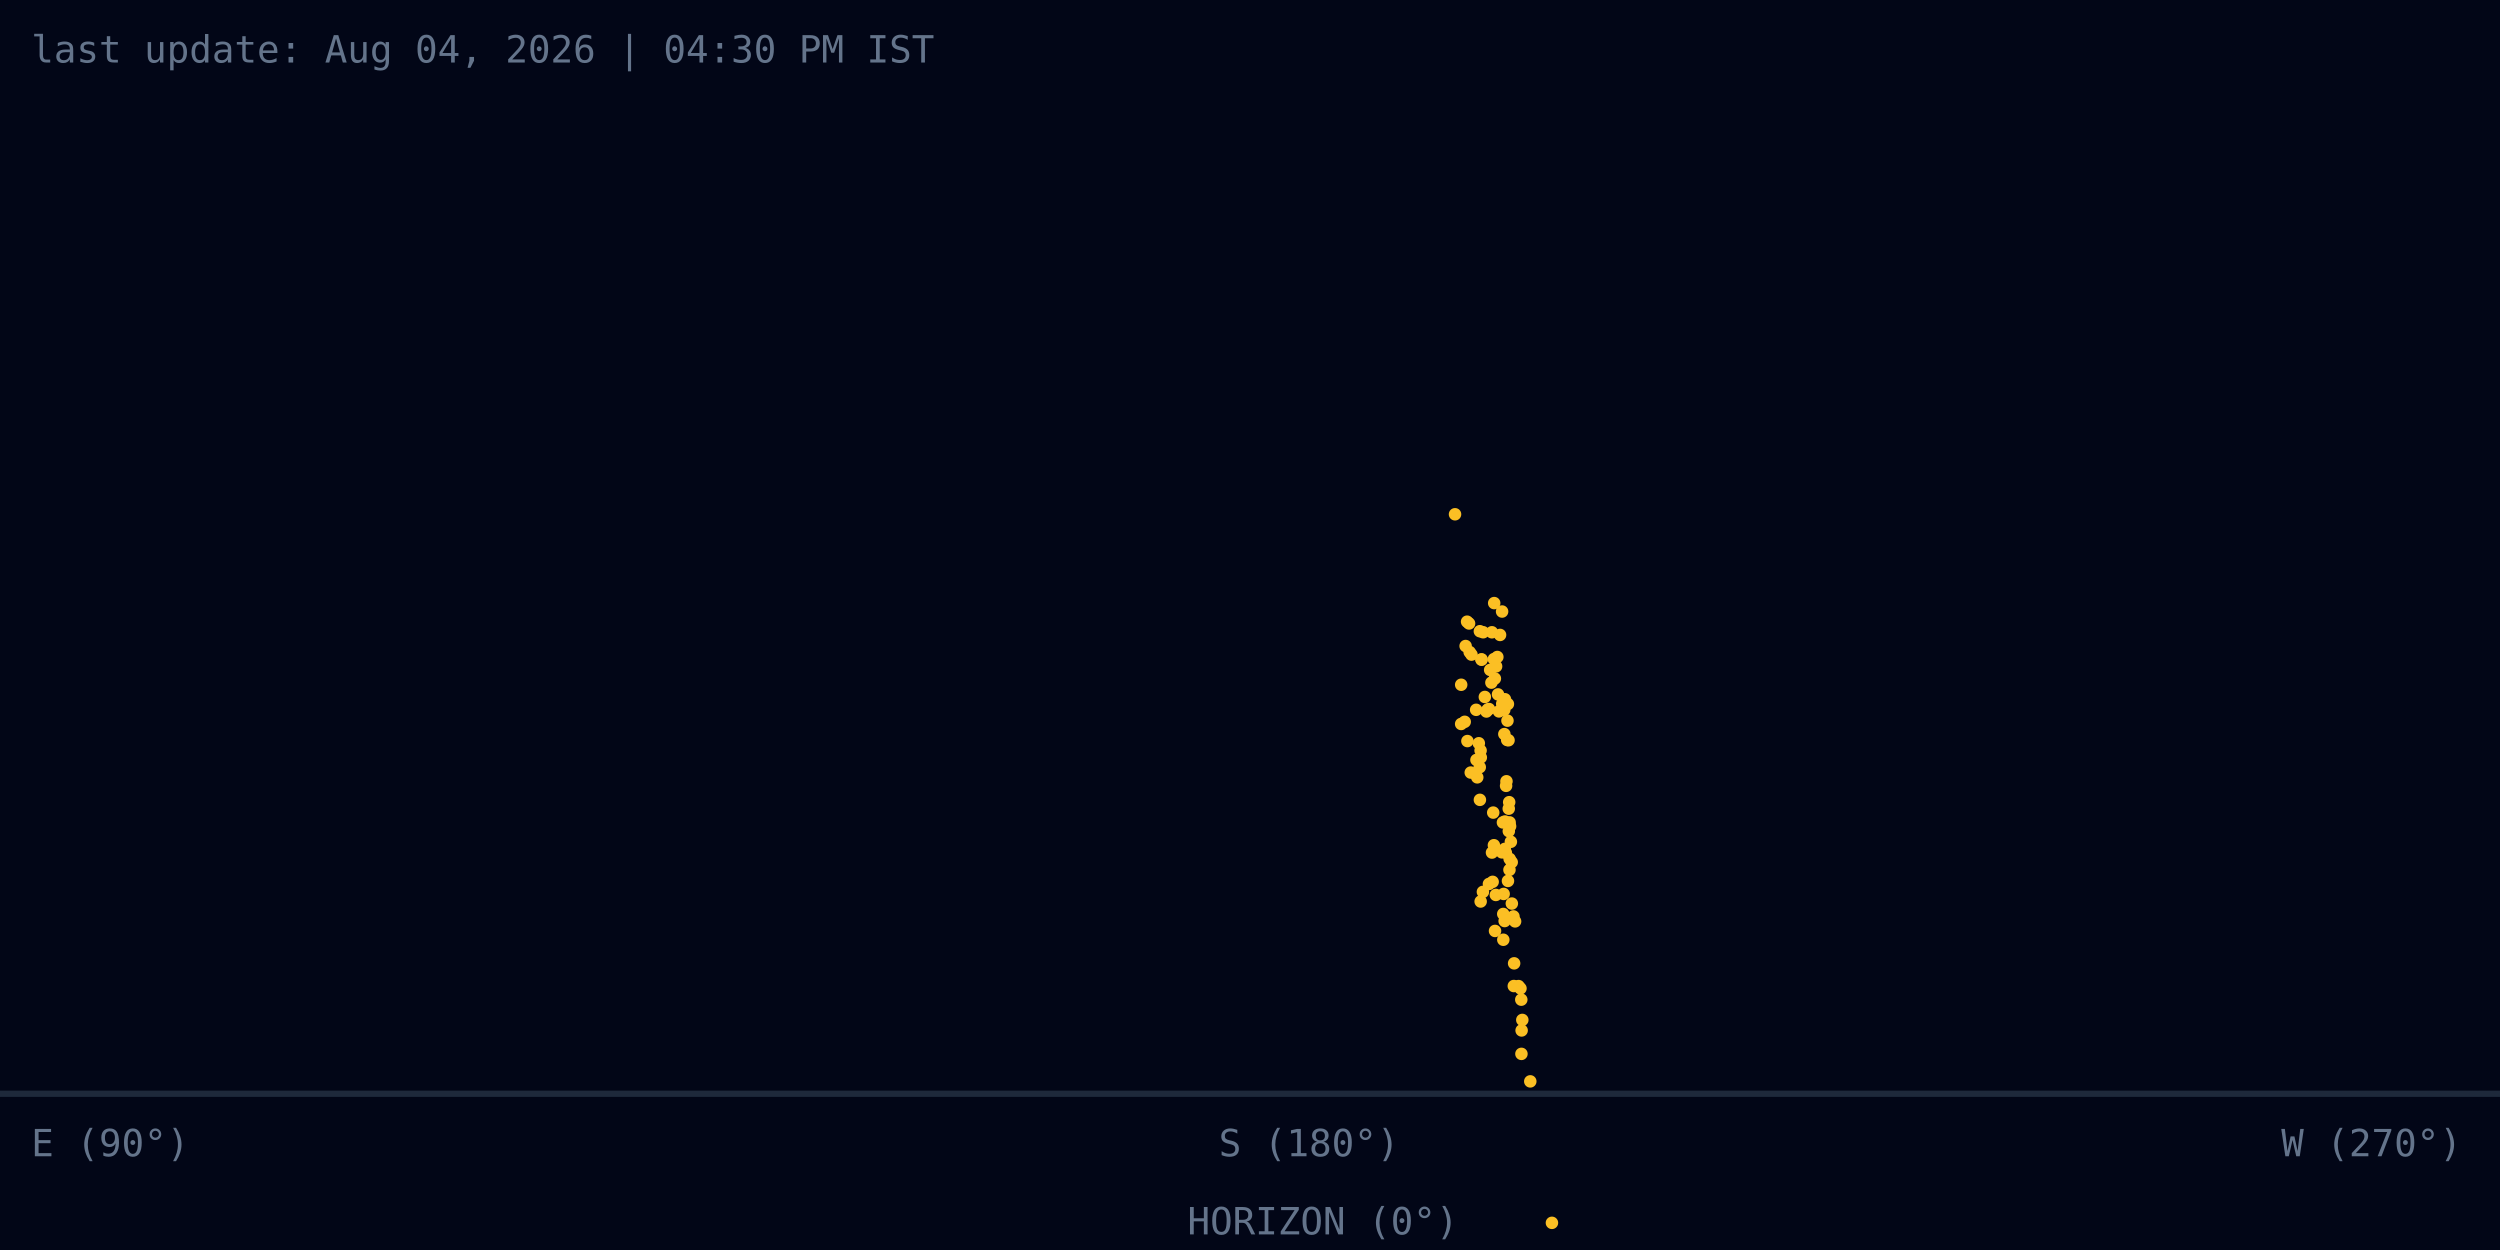
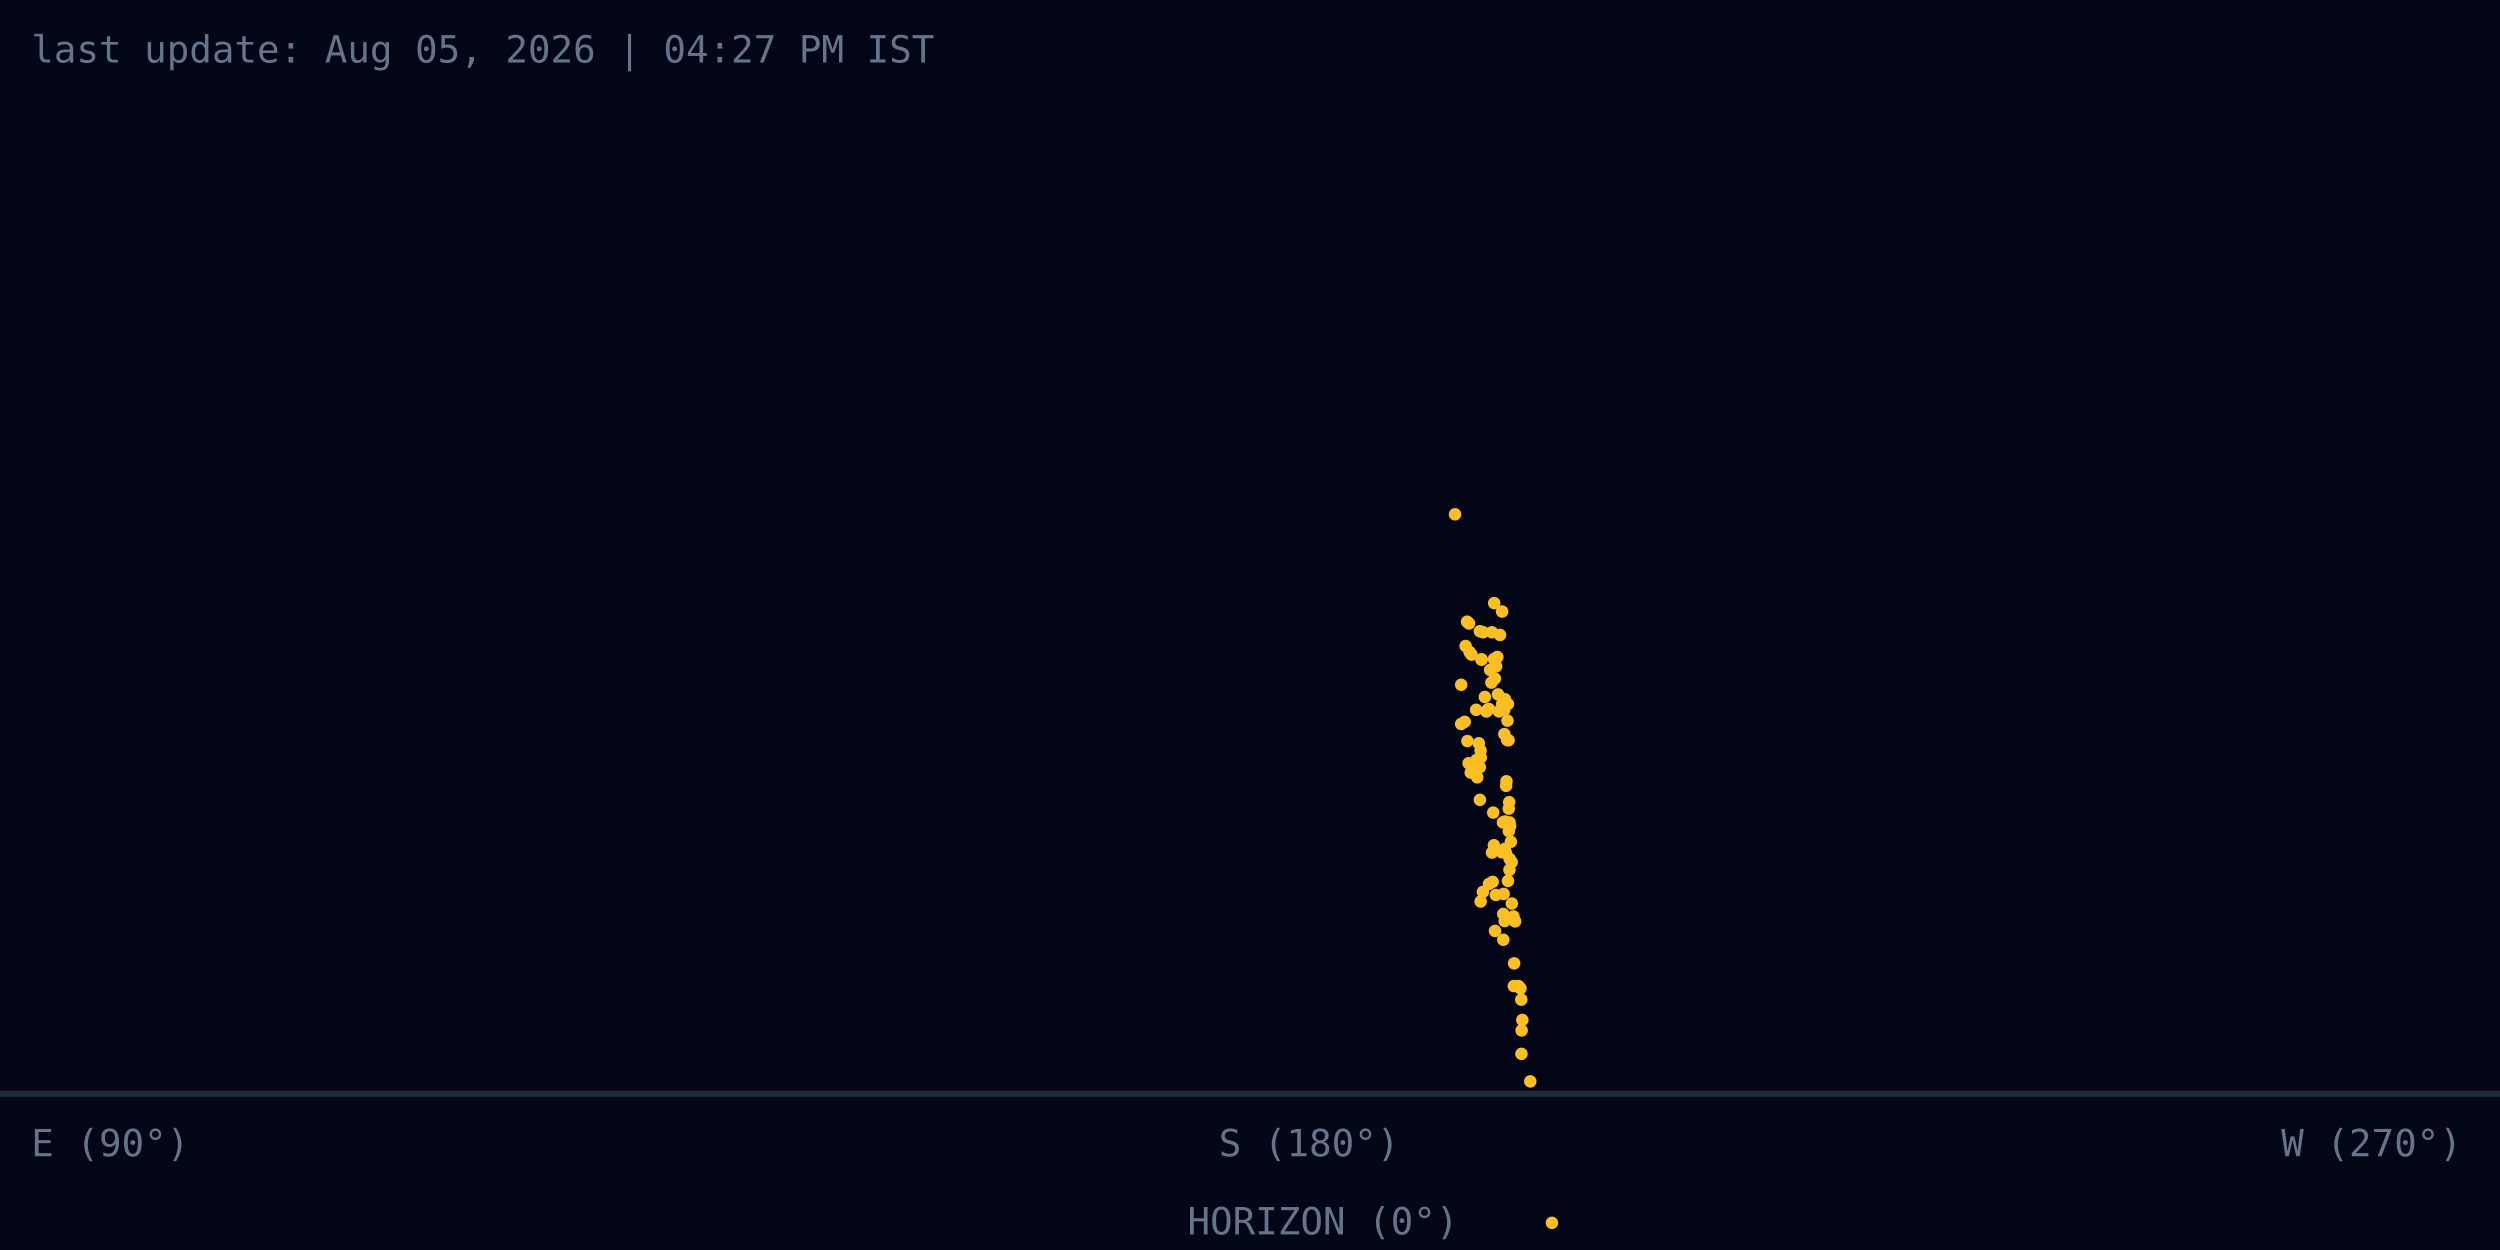
<svg xmlns="http://www.w3.org/2000/svg" width="800" height="400" viewBox="0 0 800 400">
  <rect width="800" height="400" fill="#020617" />
-   <text id="last-update" x="10" y="20" fill="#64748b" font-family="monospace">last update: Aug 04, 2026 | 04:30 PM IST</text>
+   <text id="last-update" x="10" y="20" fill="#64748b" font-family="monospace">last update: Aug 05, 2026 | 04:27 PM IST</text>
  <line x1="0" y1="350" x2="800" y2="350" stroke="#1e293b" stroke-width="2" />
  <text x="380" y="395" fill="#64748b" font-size="12" font-family="monospace">HORIZON (0°)</text>
  <text x="730" y="370" fill="#64748b" font-size="12" font-family="monospace">W (270°)</text>
  <text x="390" y="370" fill="#64748b" font-size="12" font-family="monospace">S (180°)</text>
  <text x="10" y="370" fill="#64748b" font-size="12" font-family="monospace">E (90°)</text>
  <g id="analemma-points">
    <circle cx=" 465.61" cy=" 164.57" r="2" fill="#fbbf24">
 </circle>
    <circle cx=" 467.57" cy=" 231.67" r="2" fill="#fbbf24">
 </circle>
    <circle cx=" 467.58" cy=" 219.12" r="2" fill="#fbbf24">
 </circle>
    <circle cx=" 468.71" cy=" 230.98" r="2" fill="#fbbf24">
 </circle>
    <circle cx=" 469.57" cy=" 237.14" r="2" fill="#fbbf24">
 </circle>
    <circle cx=" 469.00" cy=" 206.73" r="2" fill="#fbbf24">
 </circle>
    <circle cx=" 469.47" cy=" 198.94" r="2" fill="#fbbf24">
 </circle>
    <circle cx=" 470.10" cy=" 199.51" r="2" fill="#fbbf24">
 </circle>
    <circle cx=" 474.53" cy=" 285.41" r="2" fill="#fbbf24">
 </circle>
    <circle cx=" 472.47" cy=" 243.18" r="2" fill="#fbbf24">
 </circle>
    <circle cx=" 473.57" cy=" 255.95" r="2" fill="#fbbf24">
 </circle>
    <circle cx=" 473.22" cy=" 237.84" r="2" fill="#fbbf24">
 </circle>
    <circle cx=" 473.79" cy=" 240.17" r="2" fill="#fbbf24">
 </circle>
    <circle cx=" 473.56" cy=" 201.99" r="2" fill="#fbbf24">
 </circle>
    <circle cx=" 474.09" cy=" 210.99" r="2" fill="#fbbf24">
 </circle>
    <circle cx=" 478.41" cy=" 297.90" r="2" fill="#fbbf24">
 </circle>
    <circle cx=" 477.65" cy=" 282.19" r="2" fill="#fbbf24">
 </circle>
    <circle cx=" 477.44" cy=" 272.82" r="2" fill="#fbbf24">
 </circle>
    <circle cx=" 478.67" cy=" 286.38" r="2" fill="#fbbf24">
 </circle>
    <circle cx=" 478.05" cy=" 270.47" r="2" fill="#fbbf24">
 </circle>
    <circle cx=" 476.85" cy=" 214.37" r="2" fill="#fbbf24">
 </circle>
    <circle cx=" 477.25" cy=" 218.44" r="2" fill="#fbbf24">
 </circle>
    <circle cx=" 481.06" cy=" 300.72" r="2" fill="#fbbf24">
 </circle>
    <circle cx=" 481.04" cy=" 292.47" r="2" fill="#fbbf24">
 </circle>
    <circle cx=" 481.49" cy=" 294.73" r="2" fill="#fbbf24">
 </circle>
    <circle cx=" 481.17" cy=" 286.06" r="2" fill="#fbbf24">
 </circle>
    <circle cx=" 479.37" cy=" 222.21" r="2" fill="#fbbf24">
 </circle>
    <circle cx=" 479.67" cy=" 227.65" r="2" fill="#fbbf24">
 </circle>
    <circle cx=" 498.29" cy=" 411.31" r="2" fill="#fbbf24">
 </circle>
    <circle cx=" 498.34" cy=" 411.53" r="2" fill="#fbbf24">
 </circle>
    <circle cx=" 484.42" cy=" 315.53" r="2" fill="#fbbf24">
 </circle>
    <circle cx=" 486.86" cy=" 337.24" r="2" fill="#fbbf24">
 </circle>
    <circle cx=" 481.87" cy=" 272.88" r="2" fill="#fbbf24">
 </circle>
    <circle cx=" 482.55" cy=" 281.90" r="2" fill="#fbbf24">
 </circle>
    <circle cx=" 481.19" cy=" 226.61" r="2" fill="#fbbf24">
 </circle>
    <circle cx=" 481.39" cy=" 234.91" r="2" fill="#fbbf24">
 </circle>
    <circle cx=" 486.92" cy=" 329.74" r="2" fill="#fbbf24">
 </circle>
    <circle cx=" 483.03" cy=" 278.36" r="2" fill="#fbbf24">
 </circle>
    <circle cx=" 483.79" cy=" 289.14" r="2" fill="#fbbf24">
 </circle>
    <circle cx=" 485.93" cy=" 315.55" r="2" fill="#fbbf24">
 </circle>
    <circle cx=" 484.30" cy=" 293.26" r="2" fill="#fbbf24">
 </circle>
    <circle cx=" 482.30" cy=" 236.80" r="2" fill="#fbbf24">
 </circle>
    <circle cx=" 482.80" cy=" 258.78" r="2" fill="#fbbf24">
 </circle>
    <circle cx=" 501.22" cy=" 413.90" r="2" fill="#fbbf24">
 </circle>
    <circle cx=" 489.69" cy=" 346.04" r="2" fill="#fbbf24">
 </circle>
    <circle cx=" 486.81" cy=" 319.89" r="2" fill="#fbbf24">
 </circle>
    <circle cx=" 484.83" cy=" 294.84" r="2" fill="#fbbf24">
 </circle>
    <circle cx=" 486.55" cy=" 316.29" r="2" fill="#fbbf24">
 </circle>
    <circle cx=" 482.73" cy=" 236.88" r="2" fill="#fbbf24">
 </circle>
    <circle cx=" 483.48" cy=" 269.37" r="2" fill="#fbbf24">
 </circle>
    <circle cx=" 496.62" cy=" 391.31" r="2" fill="#fbbf24">
 </circle>
    <circle cx=" 483.75" cy=" 275.90" r="2" fill="#fbbf24">
 </circle>
    <circle cx=" 483.23" cy=" 264.40" r="2" fill="#fbbf24">
 </circle>
    <circle cx=" 482.94" cy=" 256.70" r="2" fill="#fbbf24">
 </circle>
    <circle cx=" 483.08" cy=" 263.17" r="2" fill="#fbbf24">
 </circle>
    <circle cx=" 482.53" cy=" 225.29" r="2" fill="#fbbf24">
 </circle>
    <circle cx=" 482.39" cy=" 230.61" r="2" fill="#fbbf24">
 </circle>
    <circle cx=" 487.14" cy=" 326.38" r="2" fill="#fbbf24">
 </circle>
    <circle cx=" 482.82" cy=" 265.96" r="2" fill="#fbbf24">
 </circle>
    <circle cx=" 483.09" cy=" 274.84" r="2" fill="#fbbf24">
 </circle>
    <circle cx=" 482.07" cy=" 250.01" r="2" fill="#fbbf24">
 </circle>
    <circle cx=" 481.95" cy=" 251.47" r="2" fill="#fbbf24">
 </circle>
    <circle cx=" 481.58" cy=" 223.76" r="2" fill="#fbbf24">
 </circle>
    <circle cx=" 481.36" cy=" 227.15" r="2" fill="#fbbf24">
 </circle>
    <circle cx=" 484.52" cy=" 308.27" r="2" fill="#fbbf24">
 </circle>
    <circle cx=" 481.59" cy=" 262.88" r="2" fill="#fbbf24">
 </circle>
    <circle cx=" 480.71" cy=" 225.23" r="2" fill="#fbbf24">
 </circle>
    <circle cx=" 481.54" cy=" 271.65" r="2" fill="#fbbf24">
 </circle>
    <circle cx=" 480.94" cy=" 263.18" r="2" fill="#fbbf24">
 </circle>
    <circle cx=" 480.67" cy=" 195.69" r="2" fill="#fbbf24">
 </circle>
    <circle cx=" 480.02" cy=" 203.18" r="2" fill="#fbbf24">
 </circle>
    <circle cx=" 480.62" cy=" 272.75" r="2" fill="#fbbf24">
 </circle>
    <circle cx=" 479.15" cy=" 210.24" r="2" fill="#fbbf24">
 </circle>
    <circle cx=" 478.75" cy=" 213.23" r="2" fill="#fbbf24">
 </circle>
    <circle cx=" 478.36" cy=" 217.14" r="2" fill="#fbbf24">
 </circle>
    <circle cx=" 478.05" cy=" 210.91" r="2" fill="#fbbf24">
 </circle>
    <circle cx=" 478.14" cy=" 192.99" r="2" fill="#fbbf24">
 </circle>
    <circle cx=" 477.41" cy=" 202.33" r="2" fill="#fbbf24">
 </circle>
    <circle cx=" 477.83" cy=" 260.03" r="2" fill="#fbbf24">
 </circle>
    <circle cx=" 476.48" cy=" 226.89" r="2" fill="#fbbf24">
 </circle>
    <circle cx=" 476.07" cy=" 227.06" r="2" fill="#fbbf24">
 </circle>
    <circle cx=" 475.66" cy=" 227.68" r="2" fill="#fbbf24">
 </circle>
    <circle cx=" 475.15" cy=" 223.03" r="2" fill="#fbbf24">
 </circle>
    <circle cx=" 474.61" cy=" 202.32" r="2" fill="#fbbf24">
 </circle>
    <circle cx=" 474.09" cy=" 211.11" r="2" fill="#fbbf24">
 </circle>
    <circle cx=" 476.46" cy=" 282.87" r="2" fill="#fbbf24">
 </circle>
    <circle cx=" 473.86" cy=" 242.39" r="2" fill="#fbbf24">
 </circle>
    <circle cx=" 473.52" cy=" 245.50" r="2" fill="#fbbf24">
 </circle>
    <circle cx=" 472.37" cy=" 227.14" r="2" fill="#fbbf24">
 </circle>
    <circle cx=" 472.72" cy=" 248.75" r="2" fill="#fbbf24">
 </circle>
    <circle cx=" 470.88" cy=" 209.48" r="2" fill="#fbbf24">
 </circle>
    <circle cx=" 470.29" cy=" 208.66" r="2" fill="#fbbf24">
 </circle>
    <circle cx=" 473.81" cy=" 288.48" r="2" fill="#fbbf24">
 </circle>
    <circle cx=" 470.64" cy=" 247.22" r="2" fill="#fbbf24">
 </circle>
+     <circle cx=" 469.96" cy=" 244.24" r="2" fill="#fbbf24">
+  </circle>
  </g>
</svg>
